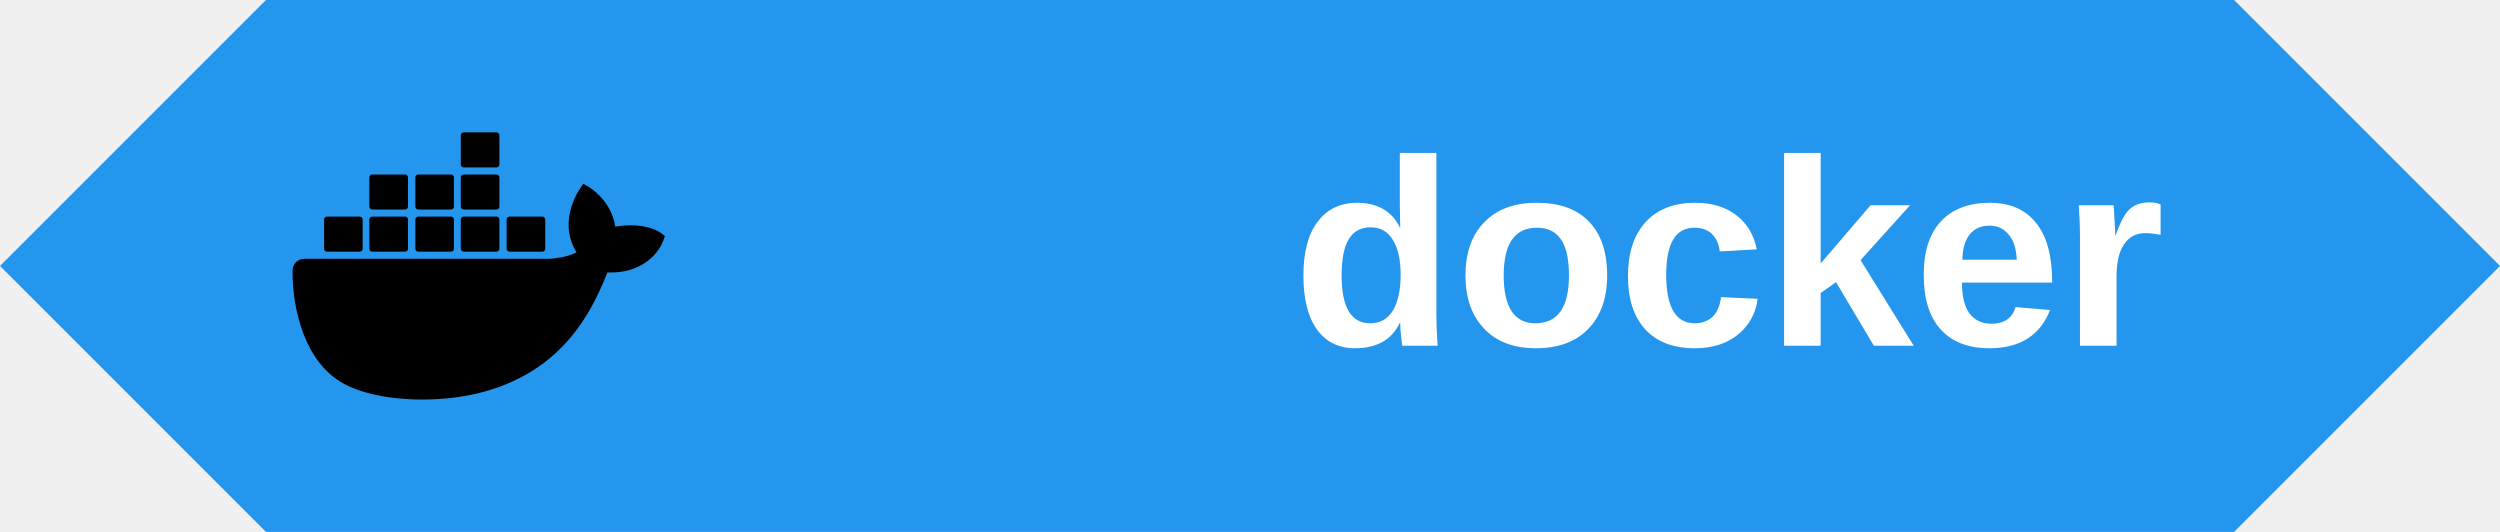
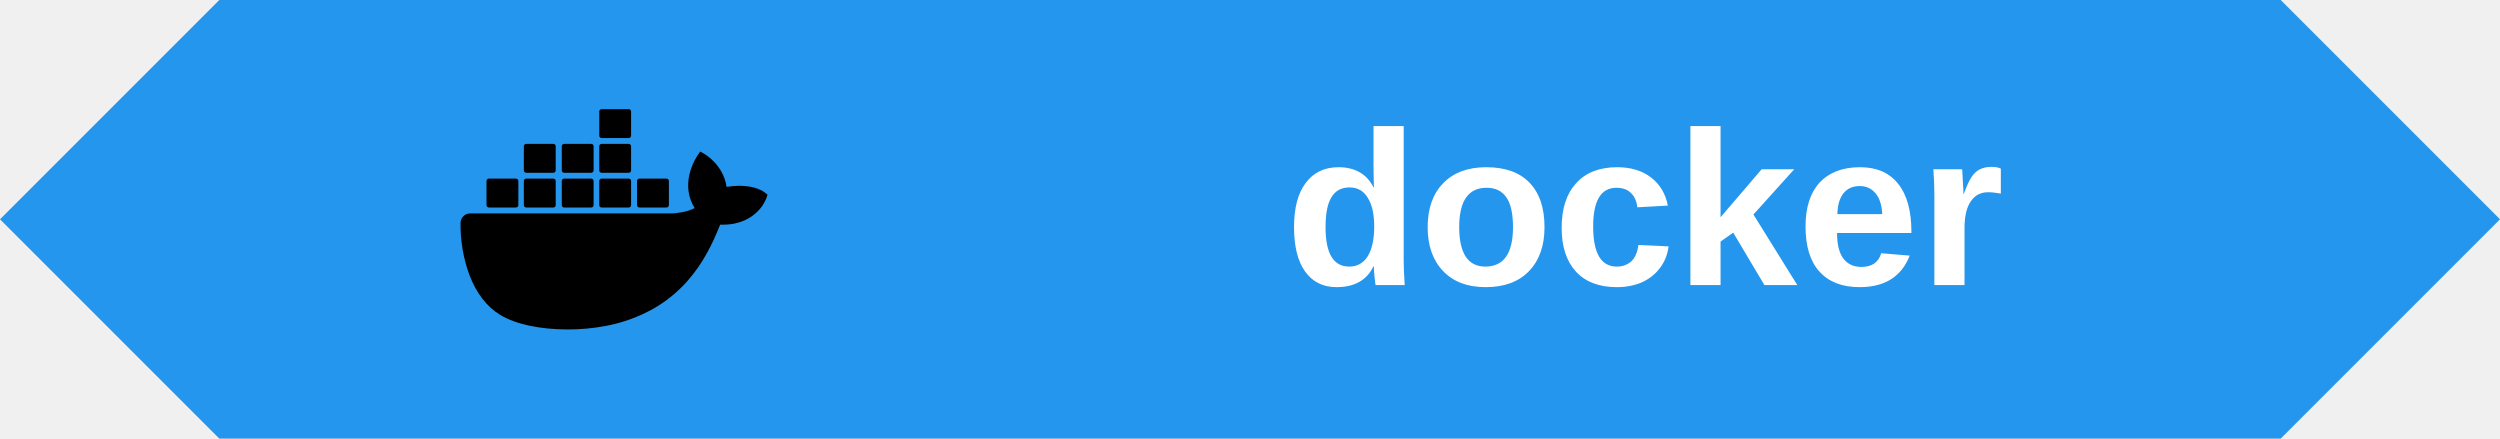
- <svg xmlns="http://www.w3.org/2000/svg" width="94" height="20" viewBox="0 0 94 20">
-   <path d="M10 0H84L94 10L84 20H10L0 10Z" fill="#2496ED" />
-   <g transform="translate(11, 3) scale(0.5833333)">
+ <svg xmlns="http://www.w3.org/2000/svg" width="114" height="20" viewBox="0 0 114 20">
+   <path d="M0 10L10 0H104L114 10L104 20H10L0 10Z" fill="#2496ED" />
+   <g transform="translate(21, 3) scale(0.5833333)">
    <path fill="#000000" d="M13.983 11.078h2.119a.186.186 0 00.186-.185V9.006a.186.186 0 00-.186-.186h-2.119a.185.185 0 00-.185.185v1.888c0 .102.083.185.185.185m-2.954-5.43h2.118a.186.186 0 00.186-.186V3.574a.186.186 0 00-.186-.185h-2.118a.185.185 0 00-.185.185v1.888c0 .102.082.185.185.186m0 2.716h2.118a.187.187 0 00.186-.186V6.29a.186.186 0 00-.186-.185h-2.118a.185.185 0 00-.185.185v1.887c0 .102.082.185.185.186m-2.93 0h2.12a.186.186 0 00.184-.186V6.29a.185.185 0 00-.185-.185H8.1a.185.185 0 00-.185.185v1.887c0 .102.083.185.185.186m-2.964 0h2.119a.186.186 0 00.185-.186V6.29a.185.185 0 00-.185-.185H5.136a.186.186 0 00-.186.185v1.887c0 .102.084.185.186.186m5.893 2.715h2.118a.186.186 0 00.186-.185V9.006a.186.186 0 00-.186-.186h-2.118a.185.185 0 00-.185.185v1.888c0 .102.082.185.185.185m-2.93 0h2.12a.185.185 0 00.184-.185V9.006a.185.185 0 00-.184-.186h-2.12a.185.185 0 00-.184.185v1.888c0 .102.083.185.185.185m-2.964 0h2.119a.185.185 0 00.185-.185V9.006a.185.185 0 00-.184-.186h-2.12a.186.186 0 00-.186.186v1.887c0 .102.084.185.186.185m-2.92 0h2.12a.185.185 0 00.184-.185V9.006a.185.185 0 00-.184-.186h-2.12a.185.185 0 00-.184.185v1.888c0 .102.082.185.185.185M23.763 9.89c-.065-.051-.672-.51-1.954-.51-.338.001-.676.03-1.01.087-.248-1.7-1.653-2.53-1.716-2.566l-.344-.199-.226.327c-.284.438-.49.922-.612 1.43-.23.97-.09 1.882.403 2.661-.595.332-1.55.413-1.744.42H.751a.751.751 0 00-.75.748 11.376 11.376 0 00.692 4.062c.545 1.428 1.355 2.48 2.41 3.124 1.18.723 3.1 1.137 5.275 1.137.983.003 1.963-.086 2.93-.266a12.248 12.248 0 003.823-1.389c.98-.567 1.86-1.288 2.61-2.136 1.252-1.418 1.998-2.997 2.553-4.4h.221c1.372 0 2.215-.549 2.68-1.009.309-.293.55-.65.707-1.046l.098-.288z" />
  </g>
-   <text x="65" y="13" text-anchor="middle" fill="#FFFFFF" font-family="Verdana,Arial,sans-serif" font-size="10" font-weight="600">docker</text>
+   <text x="75" y="13" text-anchor="middle" fill="#FFFFFF" font-family="Verdana,Arial,sans-serif" font-size="10" font-weight="600">docker</text>
</svg>
